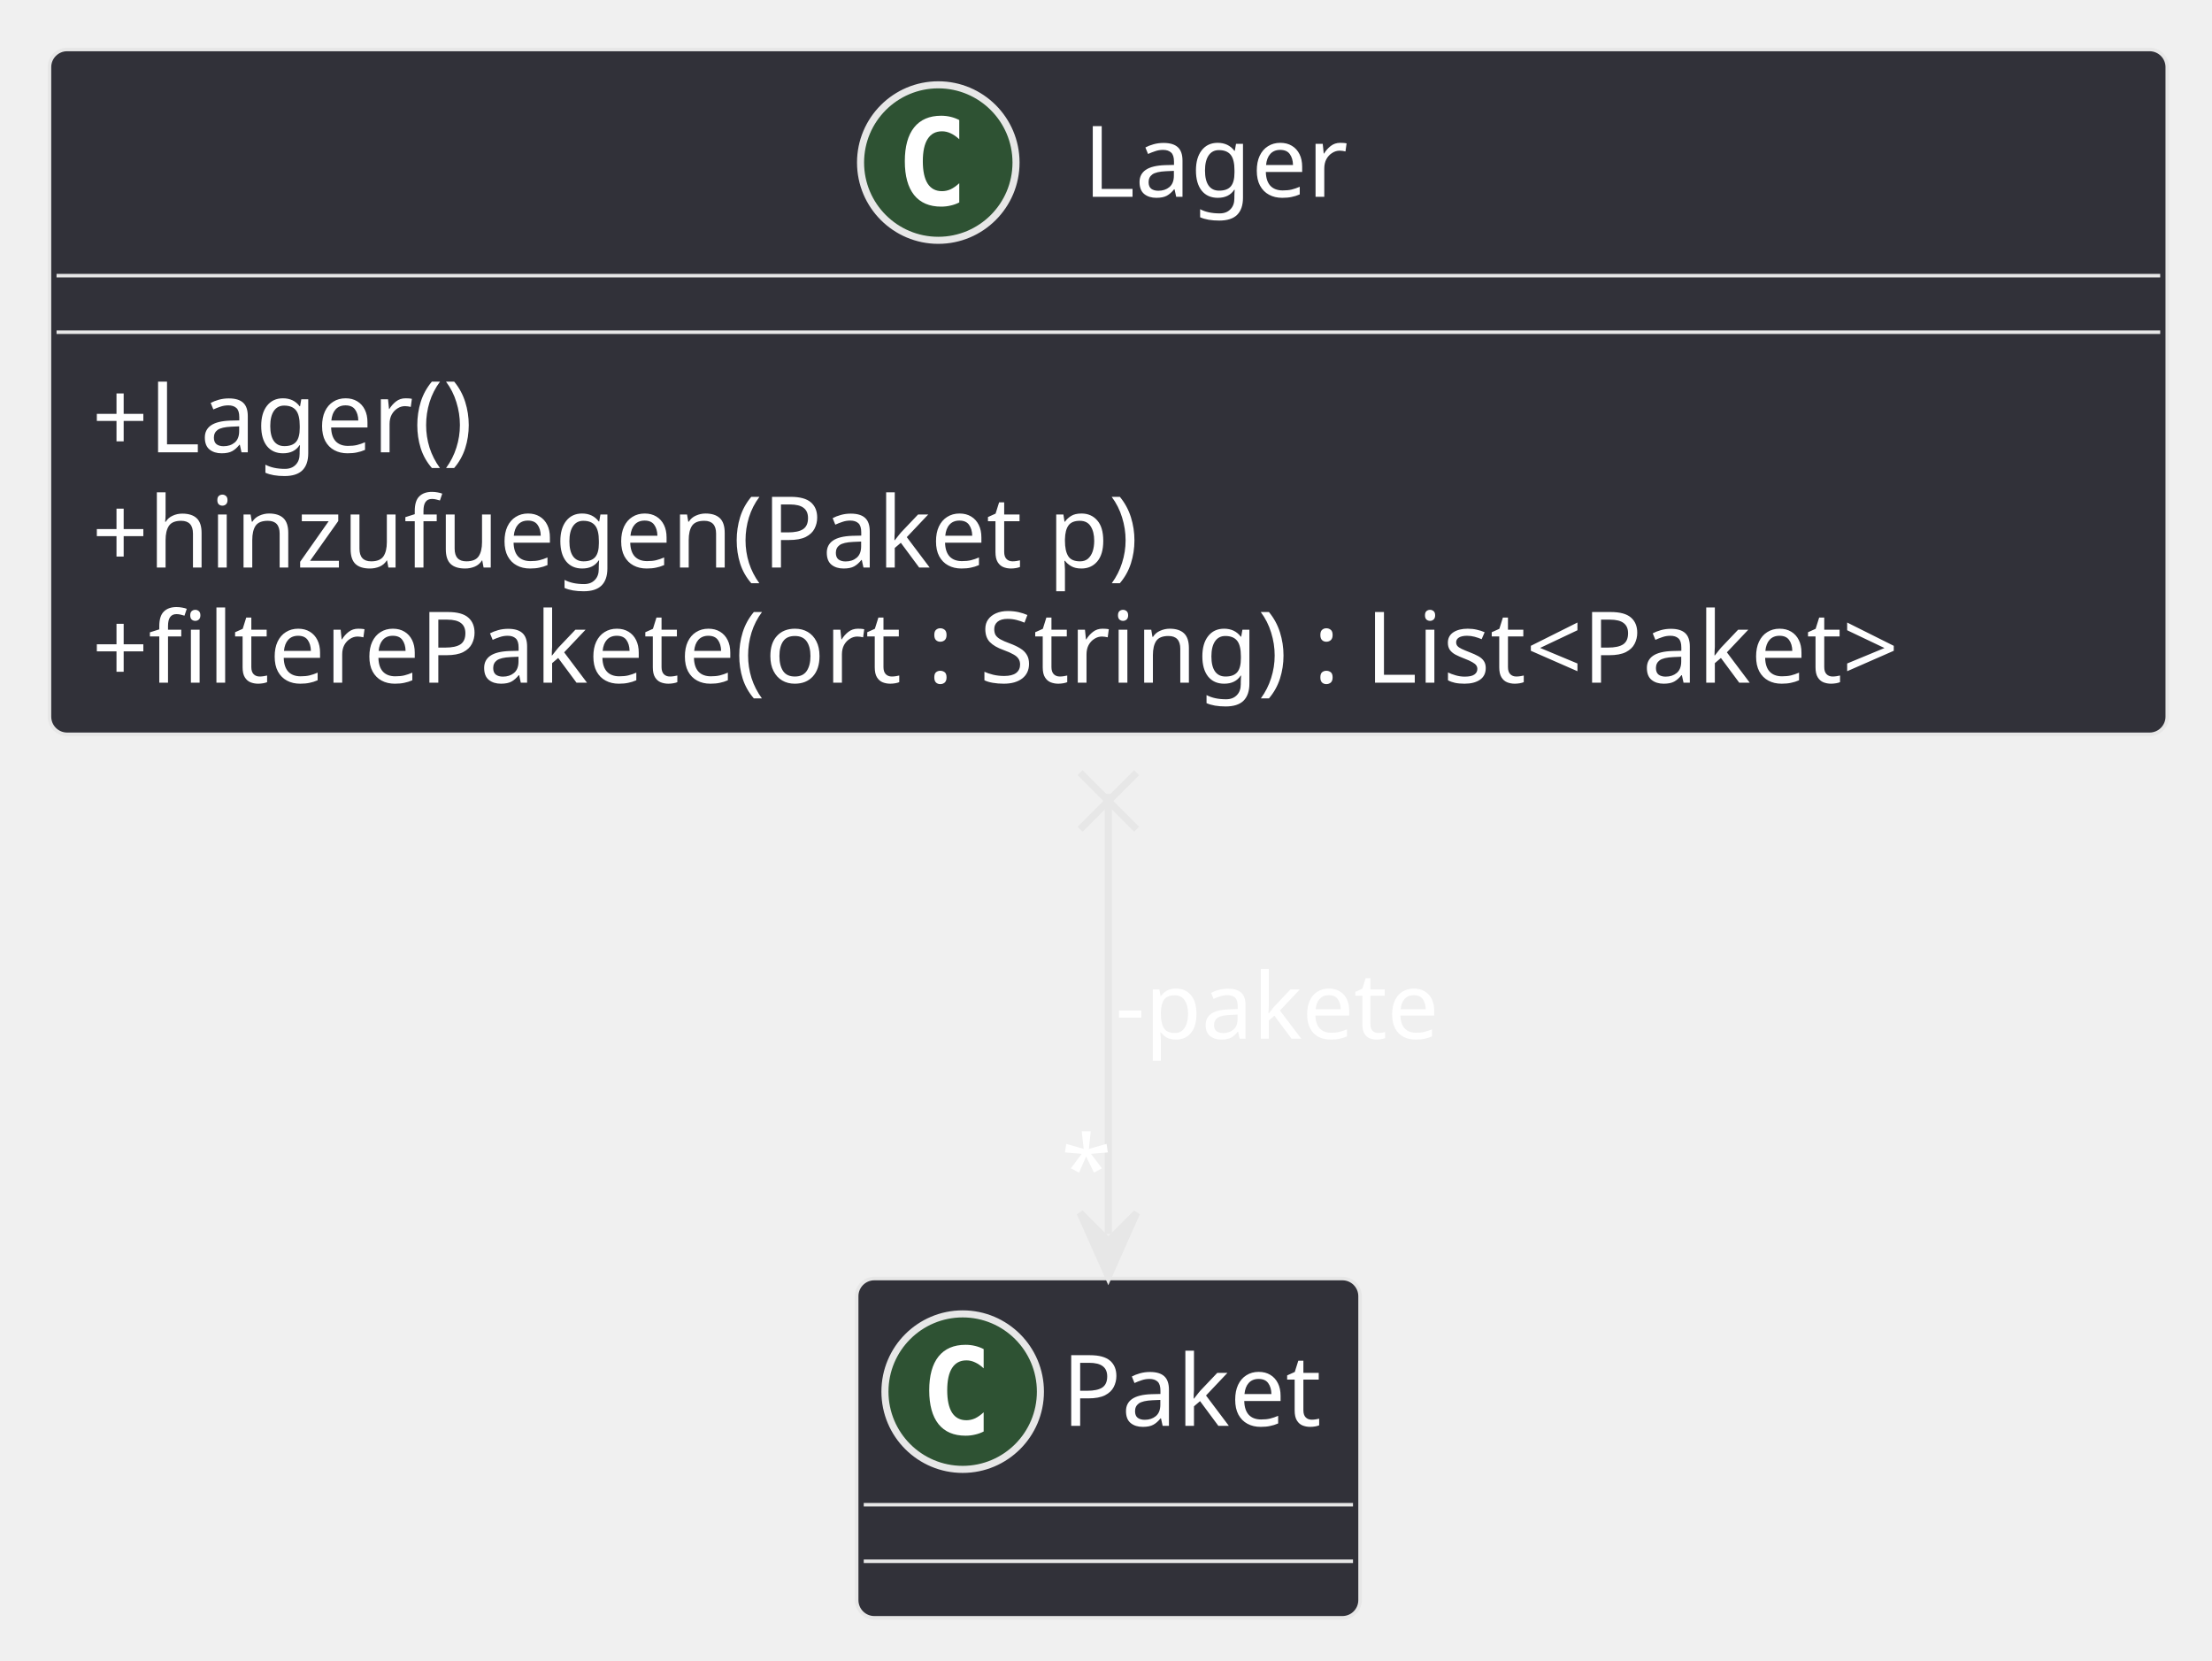
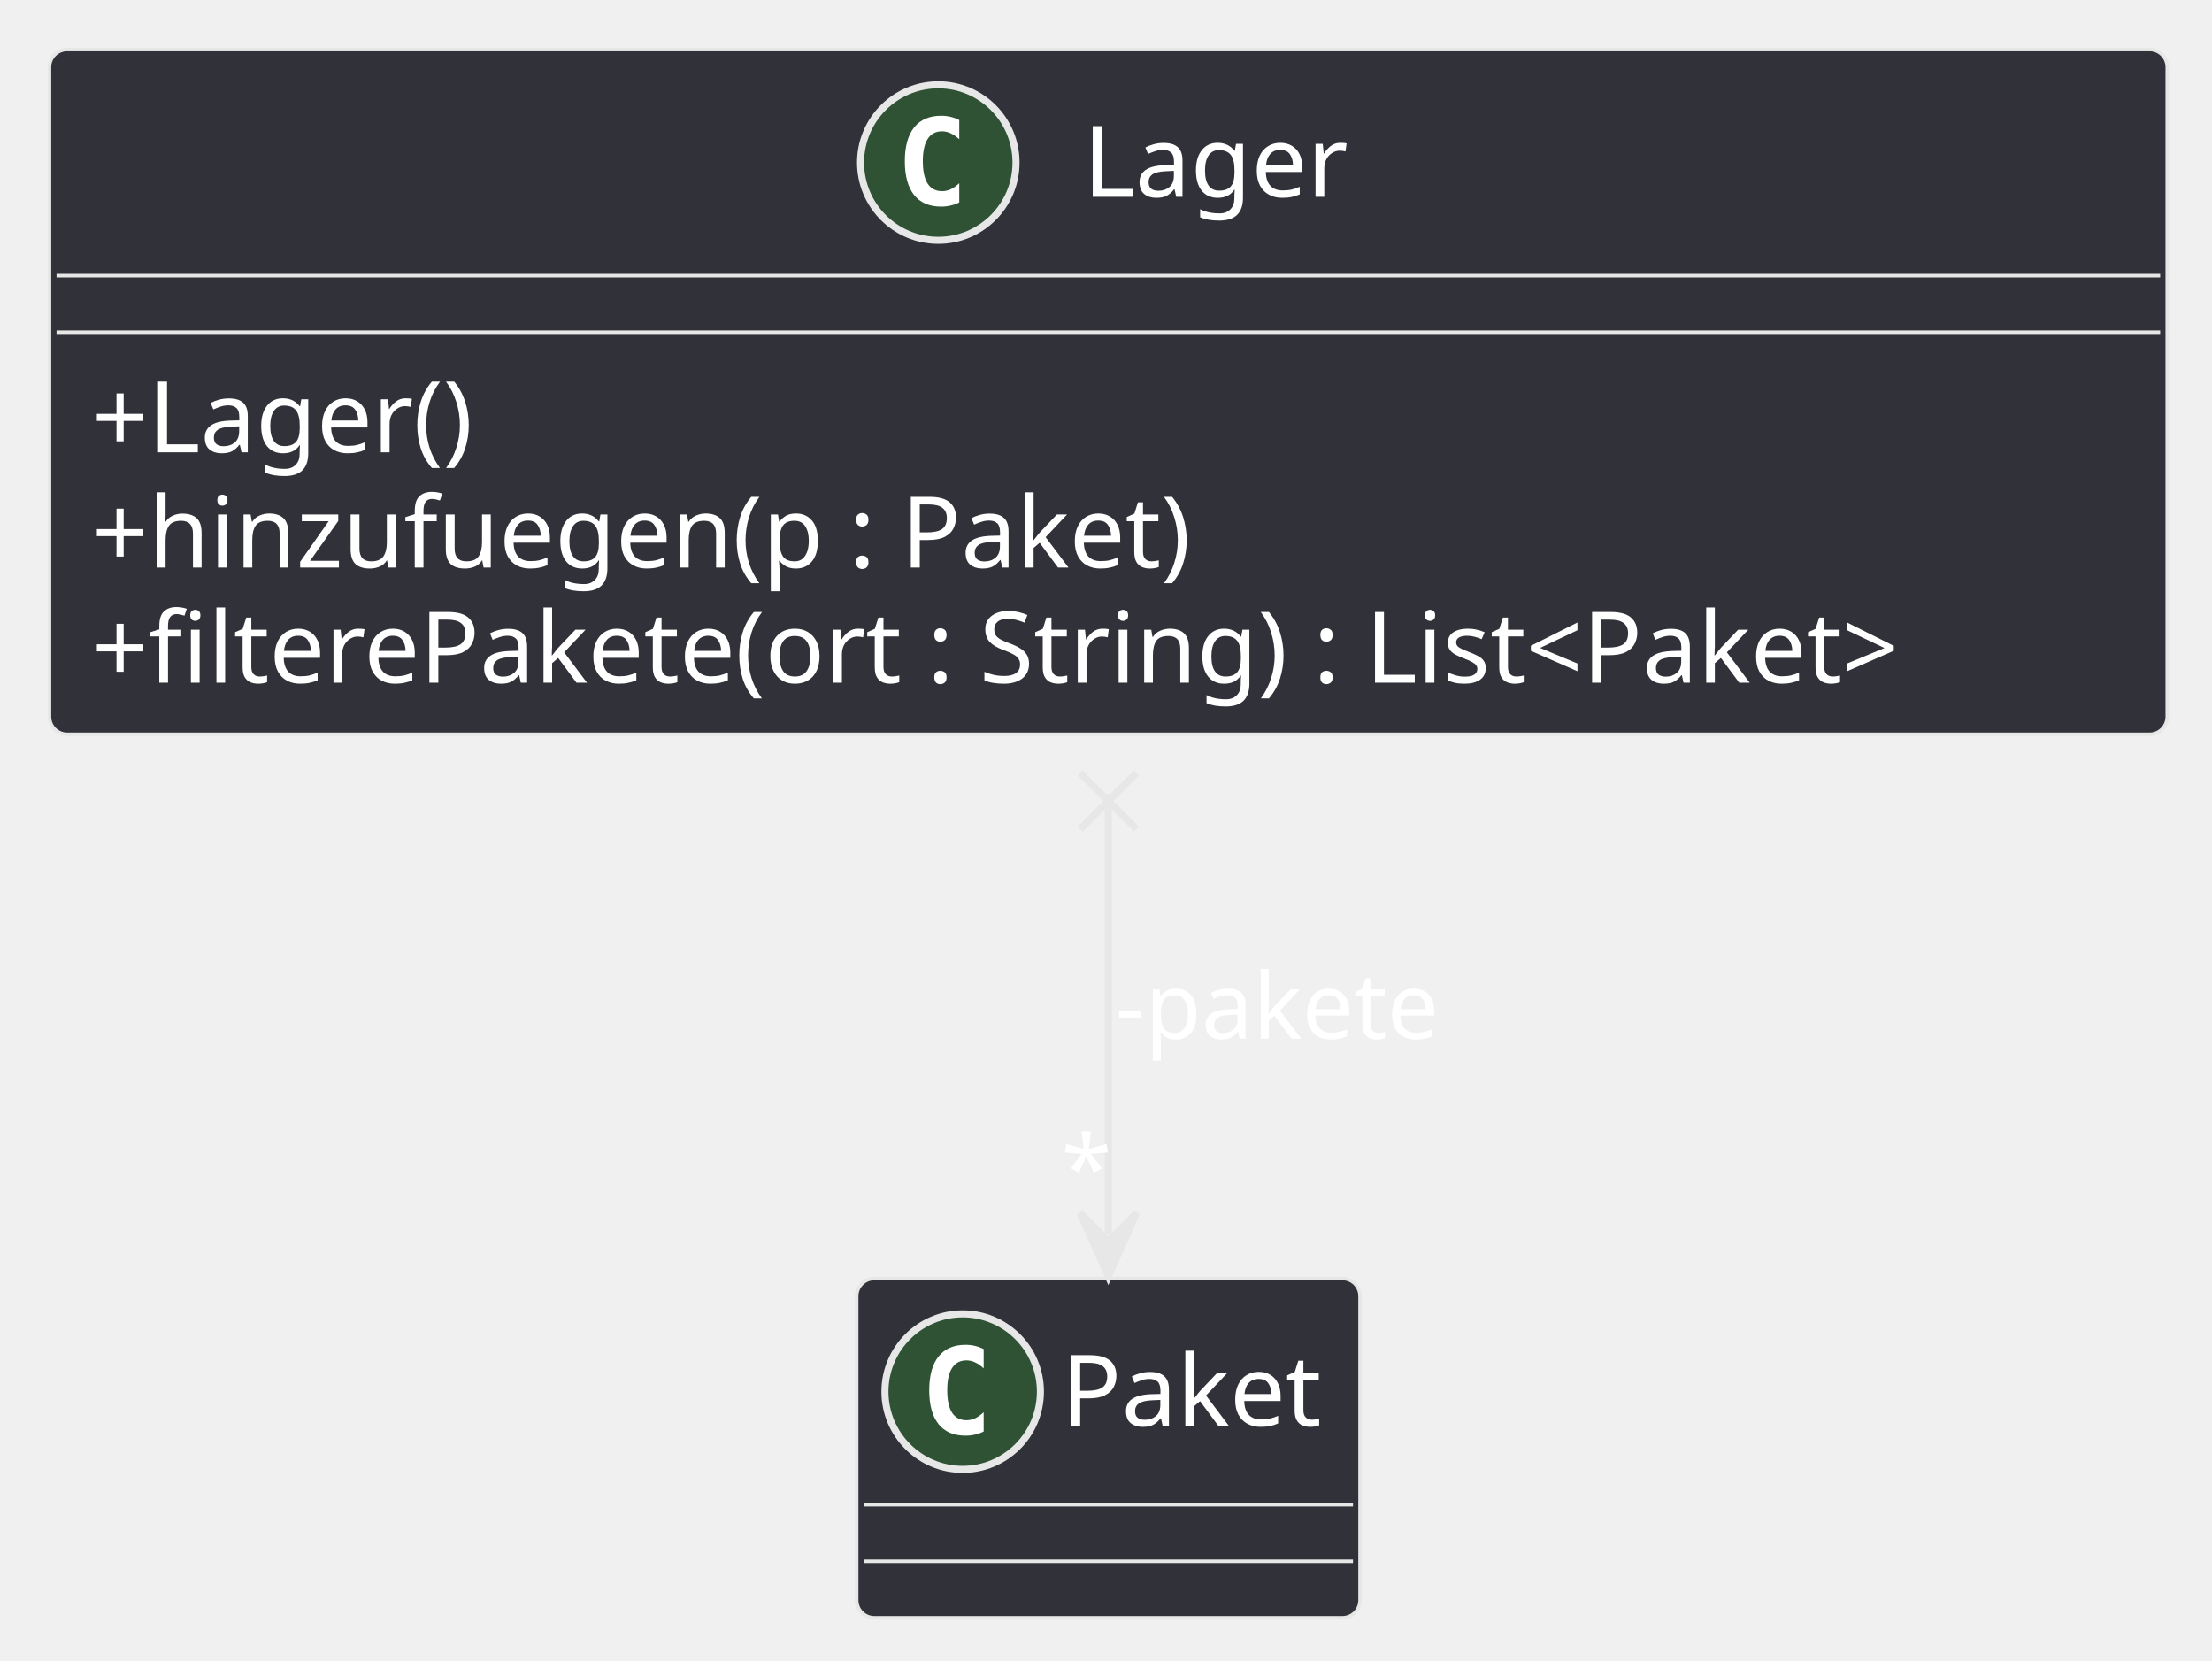
<svg xmlns="http://www.w3.org/2000/svg" contentStyleType="text/css" data-diagram-type="CLASS" height="235px" preserveAspectRatio="none" style="width:313px;height:235px;" version="1.1" viewBox="0 0 313 235" width="313px" zoomAndPan="magnify">
  <defs />
  <g>
    <g class="entity" data-qualified-name="Lager" data-source-line="3" id="ent0002">
      <rect fill="#313139" height="96.891" rx="2.5" ry="2.5" style="stroke:#E7E7E7;stroke-width:0.5;" width="299.67" x="7" y="7" />
      <ellipse cx="132.768" cy="23" fill="#2E5233" rx="11" ry="11" style="stroke:#E7E7E7;stroke-width:1;" />
      <path d="M135.736,28.641 Q135.158,28.938 134.518,29.078 Q133.877,29.234 133.174,29.234 Q130.674,29.234 129.346,27.594 Q128.033,25.938 128.033,22.812 Q128.033,19.688 129.346,18.031 Q130.674,16.375 133.174,16.375 Q133.877,16.375 134.518,16.531 Q135.174,16.688 135.736,16.984 L135.736,19.703 Q135.111,19.125 134.518,18.859 Q133.924,18.578 133.299,18.578 Q131.955,18.578 131.268,19.656 Q130.58,20.719 130.58,22.812 Q130.58,24.906 131.268,25.984 Q131.955,27.047 133.299,27.047 Q133.924,27.047 134.518,26.781 Q135.111,26.5 135.736,25.922 L135.736,28.641 Z " fill="#FFFFFF" />
      <text fill="#FFFFFF" font-family="sans-serif" font-size="14" lengthAdjust="spacing" textLength="39.635" x="153.268" y="27.847">Lager</text>
      <line style="stroke:#E7E7E7;stroke-width:0.5;" x1="8" x2="305.67" y1="39" y2="39" />
      <line style="stroke:#E7E7E7;stroke-width:0.5;" x1="8" x2="305.67" y1="47" y2="47" />
      <text fill="#FFFFFF" font-family="sans-serif" font-size="14" lengthAdjust="spacing" textLength="62.289" x="13" y="63.995">+Lager()</text>
-       <text fill="#FFFFFF" font-family="sans-serif" font-size="14" lengthAdjust="spacing" textLength="161.868" x="13" y="80.292">+hinzufuegen(Paket p)</text>
+       <text fill="#FFFFFF" font-family="sans-serif" font-size="14" lengthAdjust="spacing" textLength="171.035" x="13" y="80.292">+hinzufuegen(p : Paket)</text>
      <text fill="#FFFFFF" font-family="sans-serif" font-size="14" lengthAdjust="spacing" textLength="287.67" x="13" y="96.589">+filterePakete(ort : String) : List&lt;Paket&gt;</text>
    </g>
    <g class="entity" data-qualified-name="Paket" data-source-line="8" id="ent0003">
      <rect fill="#313139" height="48" rx="2.5" ry="2.5" style="stroke:#E7E7E7;stroke-width:0.5;" width="71.231" x="121.22" y="180.89" />
      <ellipse cx="136.22" cy="196.89" fill="#2E5233" rx="11" ry="11" style="stroke:#E7E7E7;stroke-width:1;" />
      <path d="M139.189,202.531 Q138.611,202.827 137.97,202.968 Q137.329,203.124 136.626,203.124 Q134.126,203.124 132.798,201.484 Q131.486,199.827 131.486,196.702 Q131.486,193.577 132.798,191.921 Q134.126,190.265 136.626,190.265 Q137.329,190.265 137.97,190.421 Q138.626,190.577 139.189,190.874 L139.189,193.593 Q138.564,193.015 137.97,192.749 Q137.376,192.468 136.751,192.468 Q135.407,192.468 134.72,193.546 Q134.032,194.609 134.032,196.702 Q134.032,198.796 134.72,199.874 Q135.407,200.937 136.751,200.937 Q137.376,200.937 137.97,200.671 Q138.564,200.39 139.189,199.812 L139.189,202.531 Z " fill="#FFFFFF" />
      <text fill="#FFFFFF" font-family="sans-serif" font-size="14" lengthAdjust="spacing" textLength="39.231" x="150.22" y="201.737">Paket</text>
      <line style="stroke:#E7E7E7;stroke-width:0.5;" x1="122.22" x2="191.451" y1="212.89" y2="212.89" />
      <line style="stroke:#E7E7E7;stroke-width:0.5;" x1="122.22" x2="191.451" y1="220.89" y2="220.89" />
    </g>
    <g class="link" data-entity-1="ent0002" data-entity-2="ent0003" data-link-type="dependency" data-source-line="8" id="lnk4">
      <path codeLine="8" d="M156.83,112.32 C156.83,137.88 156.83,154.19 156.83,174.6" fill="none" id="Lager-Paket" style="stroke:#E7E7E7;stroke-width:1;" />
      <path d="M152.83,109.32 L160.83,117.32 M160.83,109.32 L152.83,117.32" fill="none" style="stroke:#E7E7E7;stroke-width:1;" />
      <polygon fill="#E7E7E7" points="156.83,180.6,160.83,171.6,156.83,175.6,152.83,171.6,156.83,180.6" style="stroke:#E7E7E7;stroke-width:1;" />
      <text fill="#FFFFFF" font-family="sans-serif" font-size="13" lengthAdjust="spacing" textLength="49.531" x="157.83" y="146.957">-pakete</text>
      <text fill="#FFFFFF" font-family="sans-serif" font-size="13" lengthAdjust="spacing" textLength="6.5" x="150.158" y="169.934">*</text>
    </g>
  </g>
</svg>
